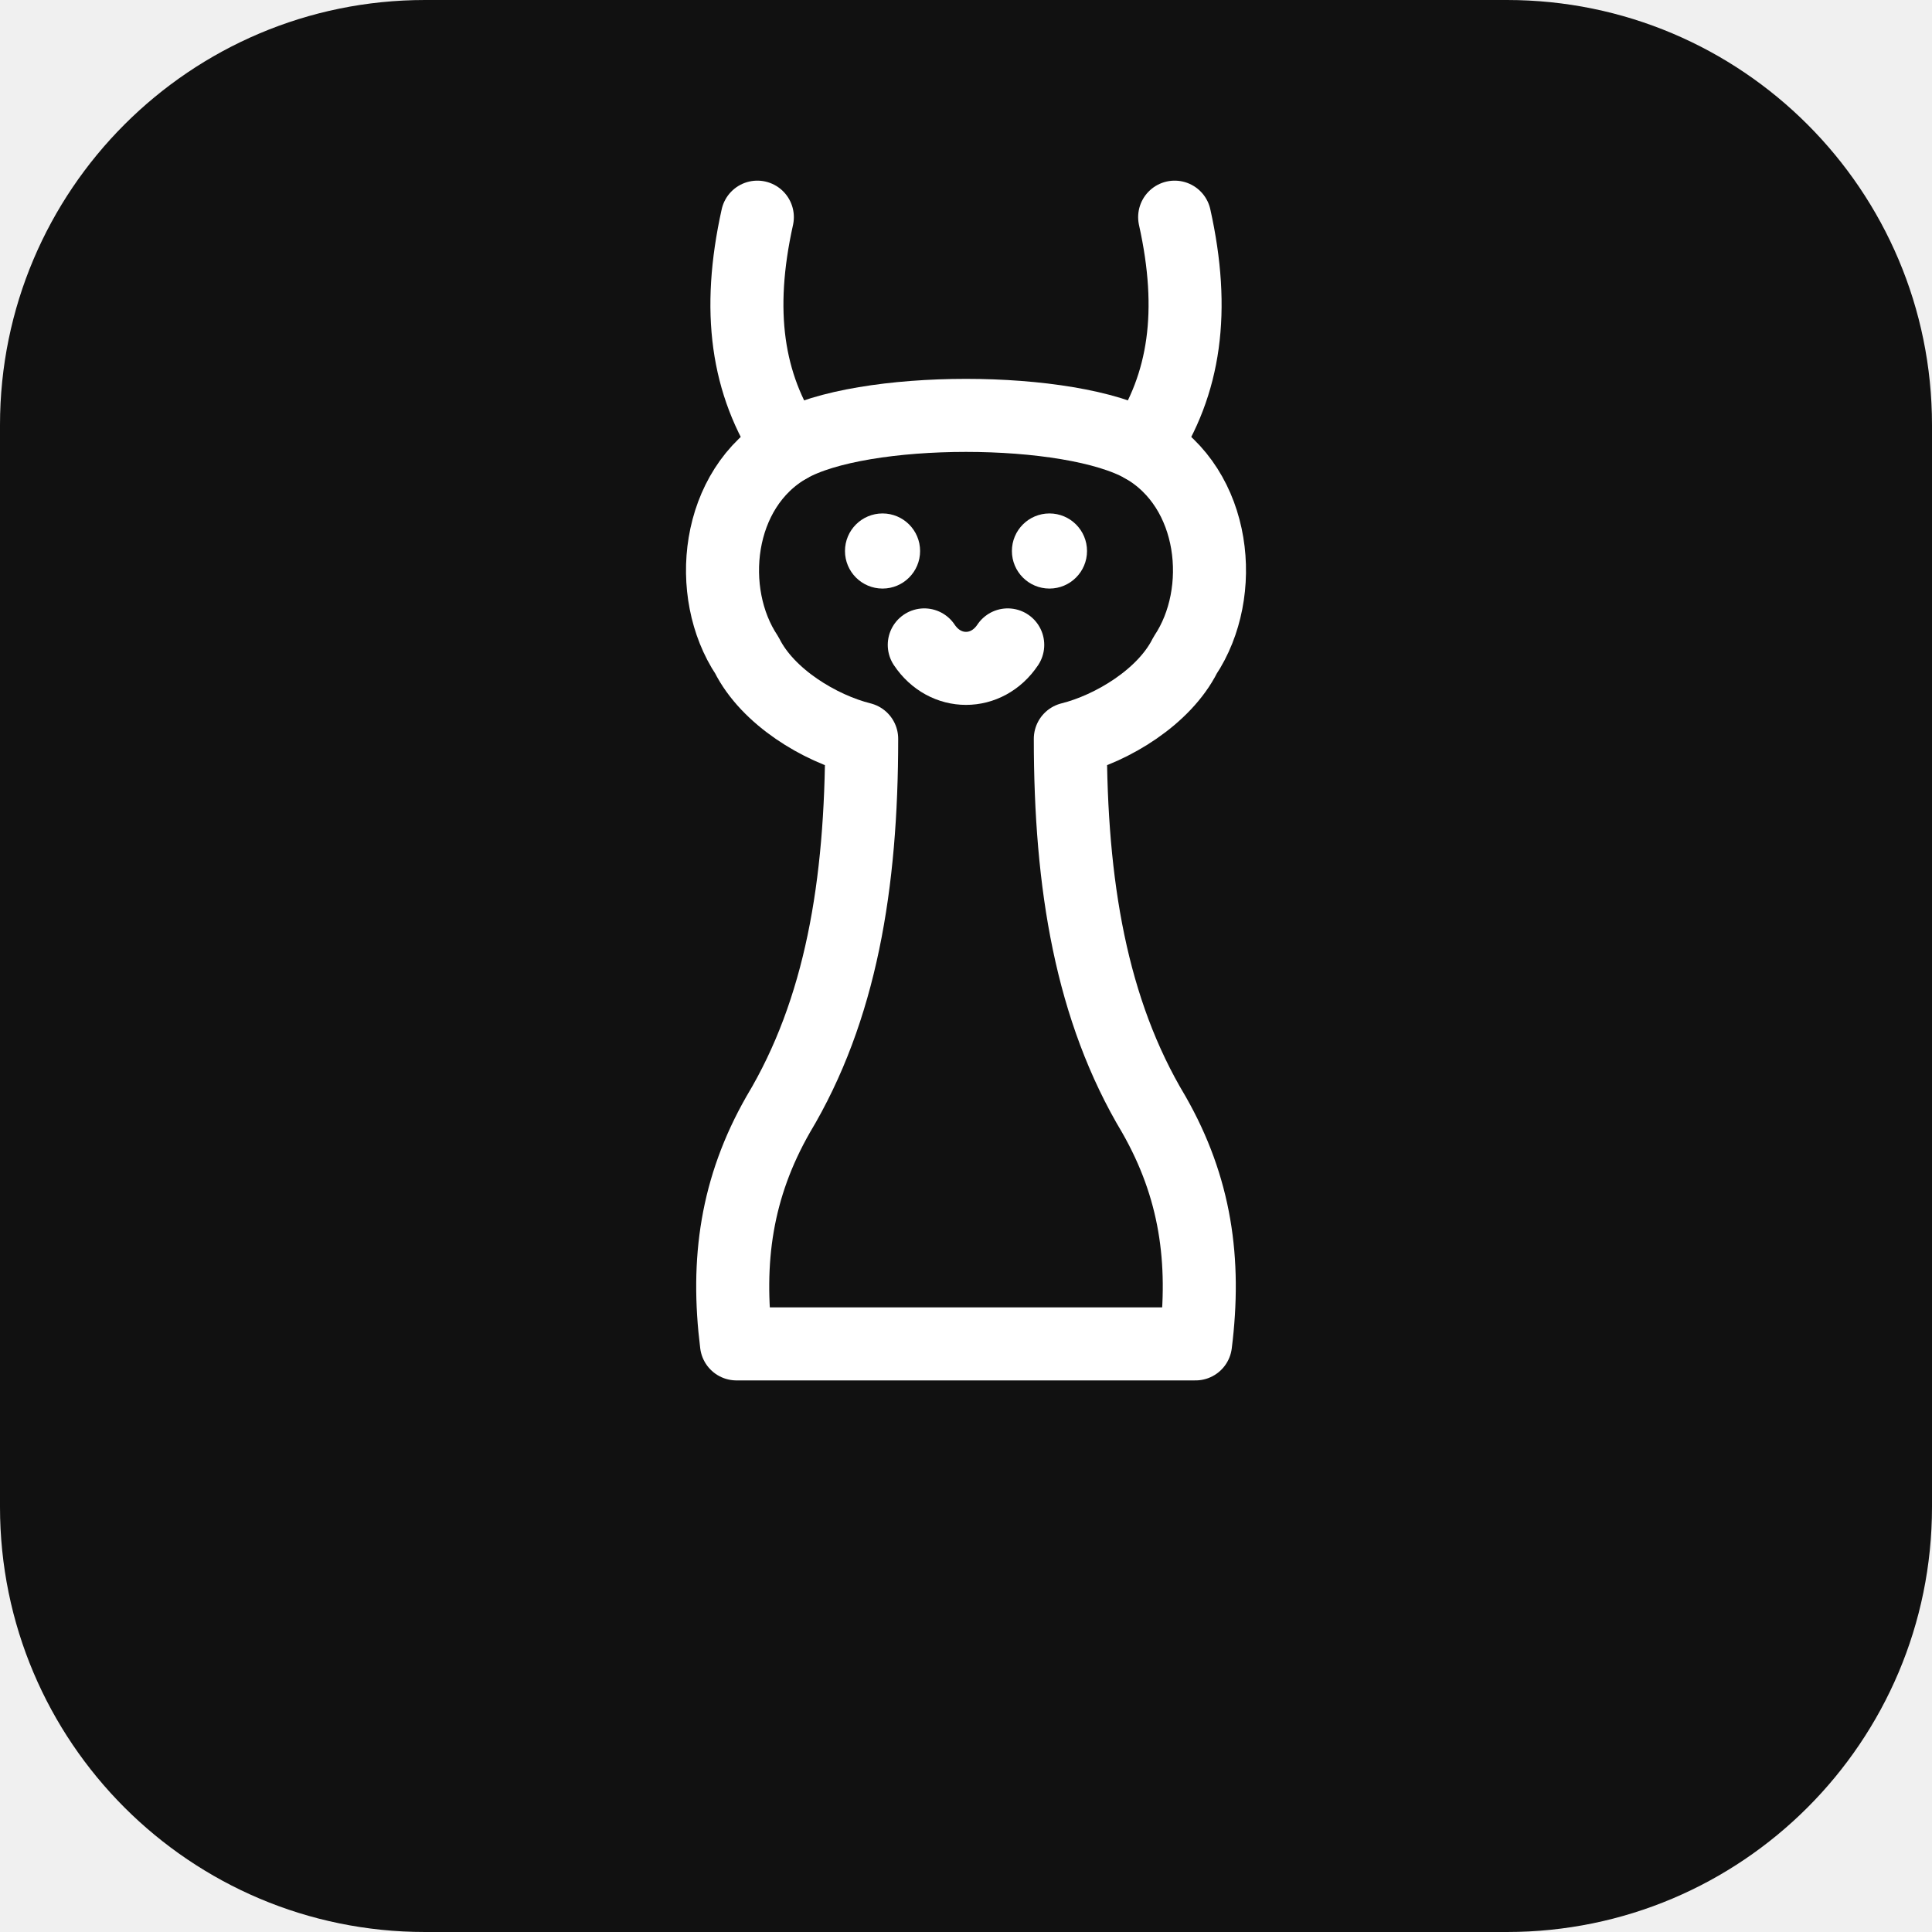
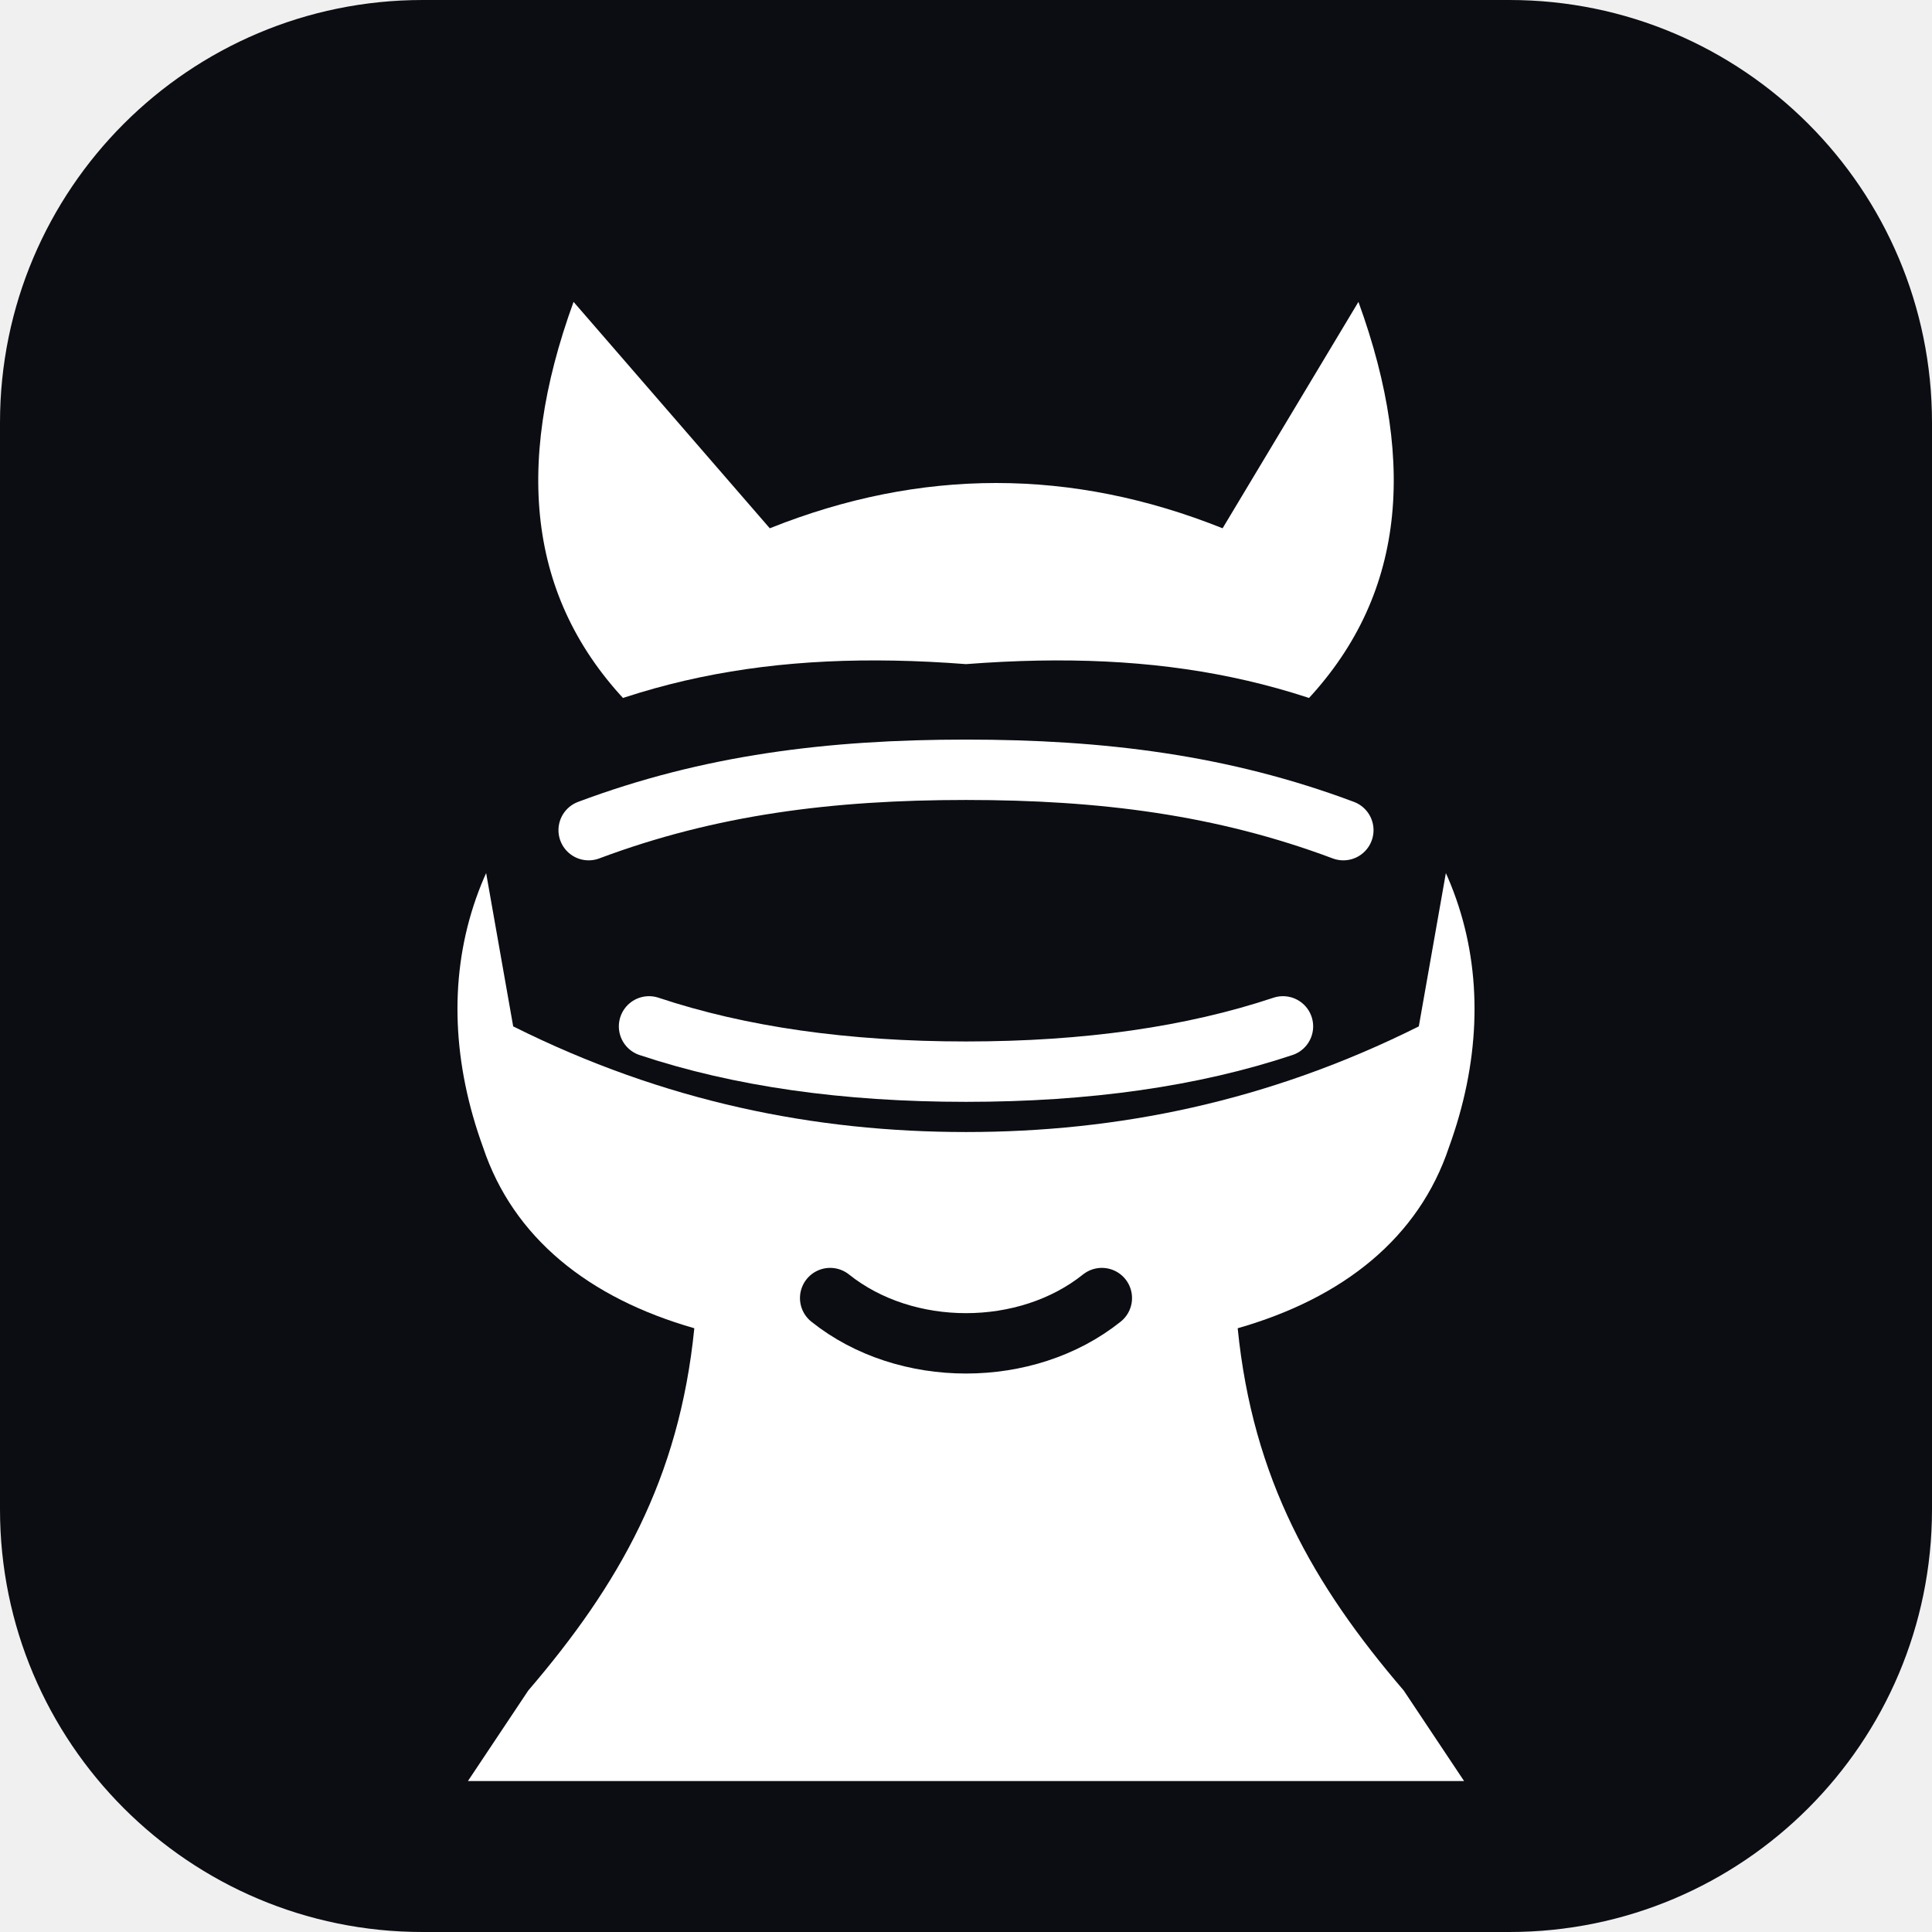
- <svg xmlns="http://www.w3.org/2000/svg" viewBox="0 0 100 100">
-   <rect width="100" height="100" rx="22" fill="#111" />
-   <g transform="translate(23 8) scale(.54)" fill="none" stroke="#fff" stroke-width="7" stroke-linecap="round" stroke-linejoin="round">
-     <path d="M30 6 C28 15 29 22 33 28 M70 6 C72 15 71 22 67 28" />
-     <path d="M33 28 C26 32 25 42 29 48 C31 52 36 55 40 56 C40 70 38 82 32 92 C28 99 27 106 28 114 L72 114 C73 106 72 99 68 92 C62 82 60 70 60 56 C64 55 69 52 71 48 C75 42 74 32 67 28 C60 24 40 24 33 28 Z" />
-     <circle cx="42" cy="38" r="3.6" fill="#fff" stroke="none" />
-     <circle cx="58" cy="38" r="3.6" fill="#fff" stroke="none" />
-     <path d="M46 47 C48 50 52 50 54 47" />
-   </g>
+ <svg xmlns="http://www.w3.org/2000/svg" viewBox="0 0 128 128">
+   <rect width="128" height="128" rx="28" fill="#0b0d12" />
+   <path d="M38 20c-4 11-3 20 4 27-11 7-14 18-10 29 2 6 7 10 14 12-1 10-5 17-11 24l-4 6h66l-4-6c-6-7-10-14-11-24 7-2 12-6 14-12 4-11 1-22-10-29 7-7 8-16 4-27l-9 15c-10-4-20-4-30 0z" fill="#fff" />
+   <path d="M31 51c10-6 20-8 33-7 13-1 23 1 33 7l-3 17c-10 5-20 7-30 7s-20-2-30-7z" fill="#0b0d12" />
+   <path d="M39 55c8-3 16-4 25-4s17 1 25 4M43 68c6 2 13 3 21 3s15-1 21-3" fill="none" stroke="#fff" stroke-width="4" stroke-linecap="round" />
+   <path d="M55 86c5 4 13 4 18 0" fill="none" stroke="#0b0d12" stroke-width="4" stroke-linecap="round" />
</svg>
